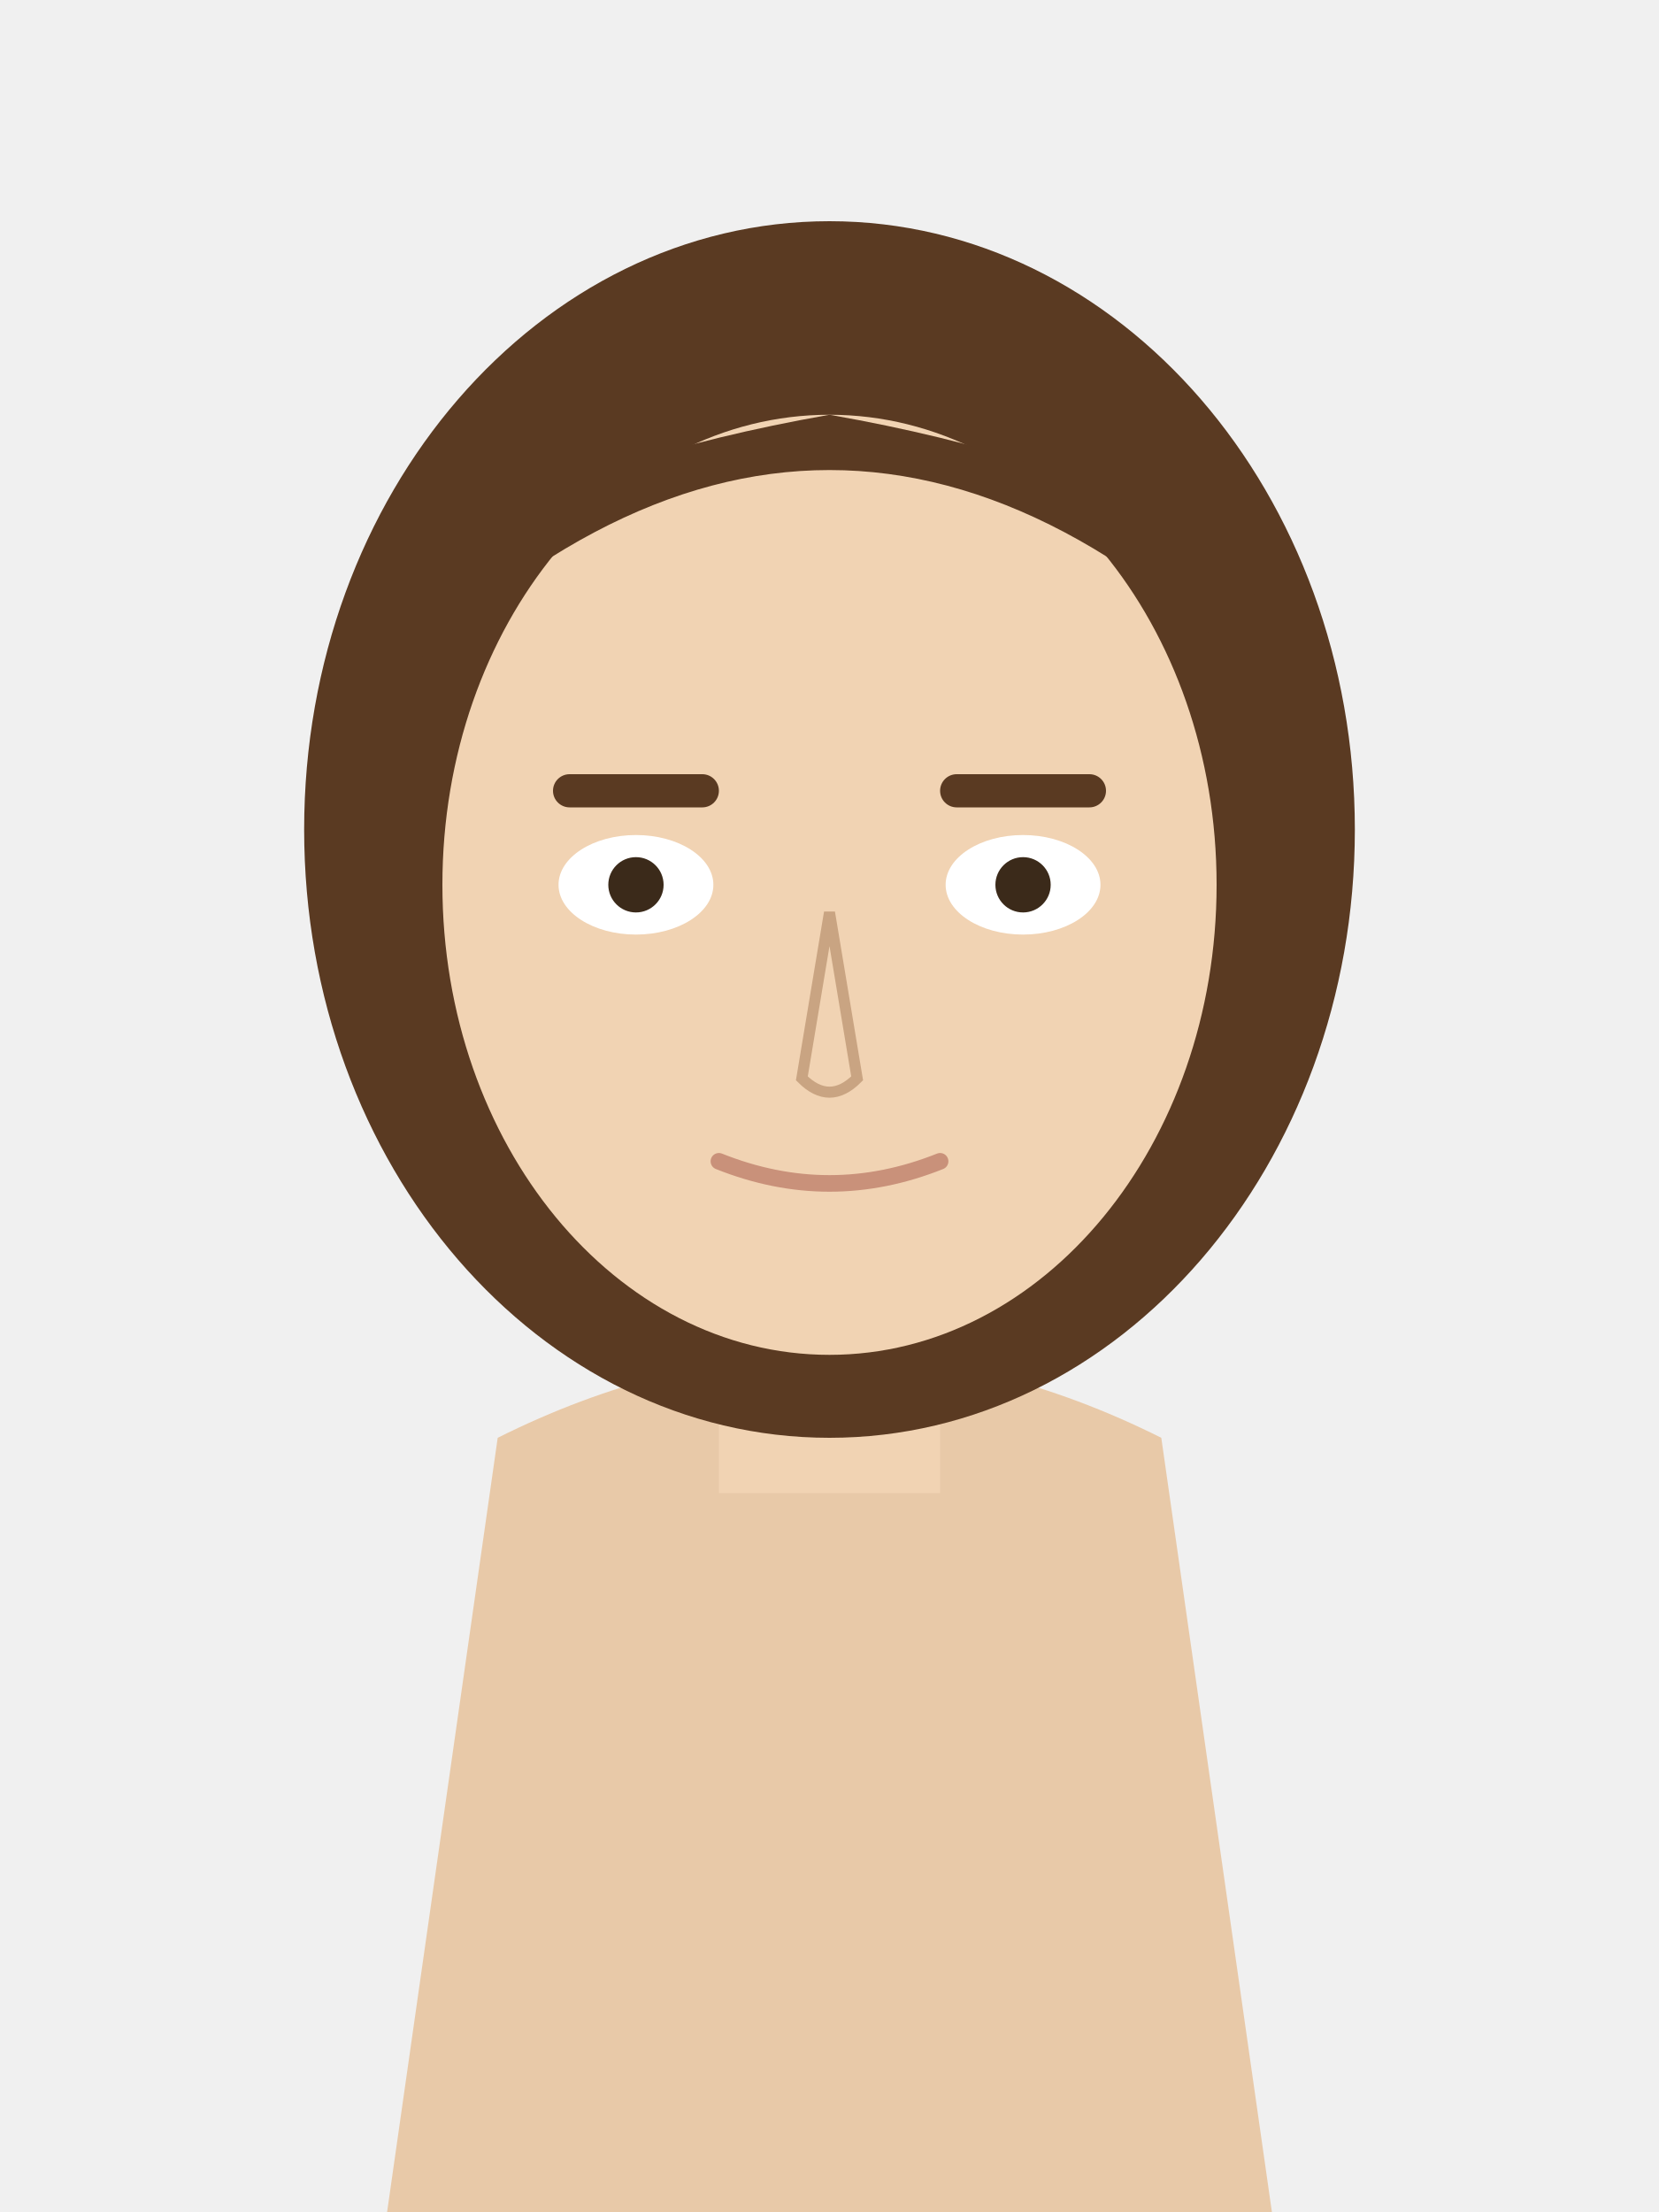
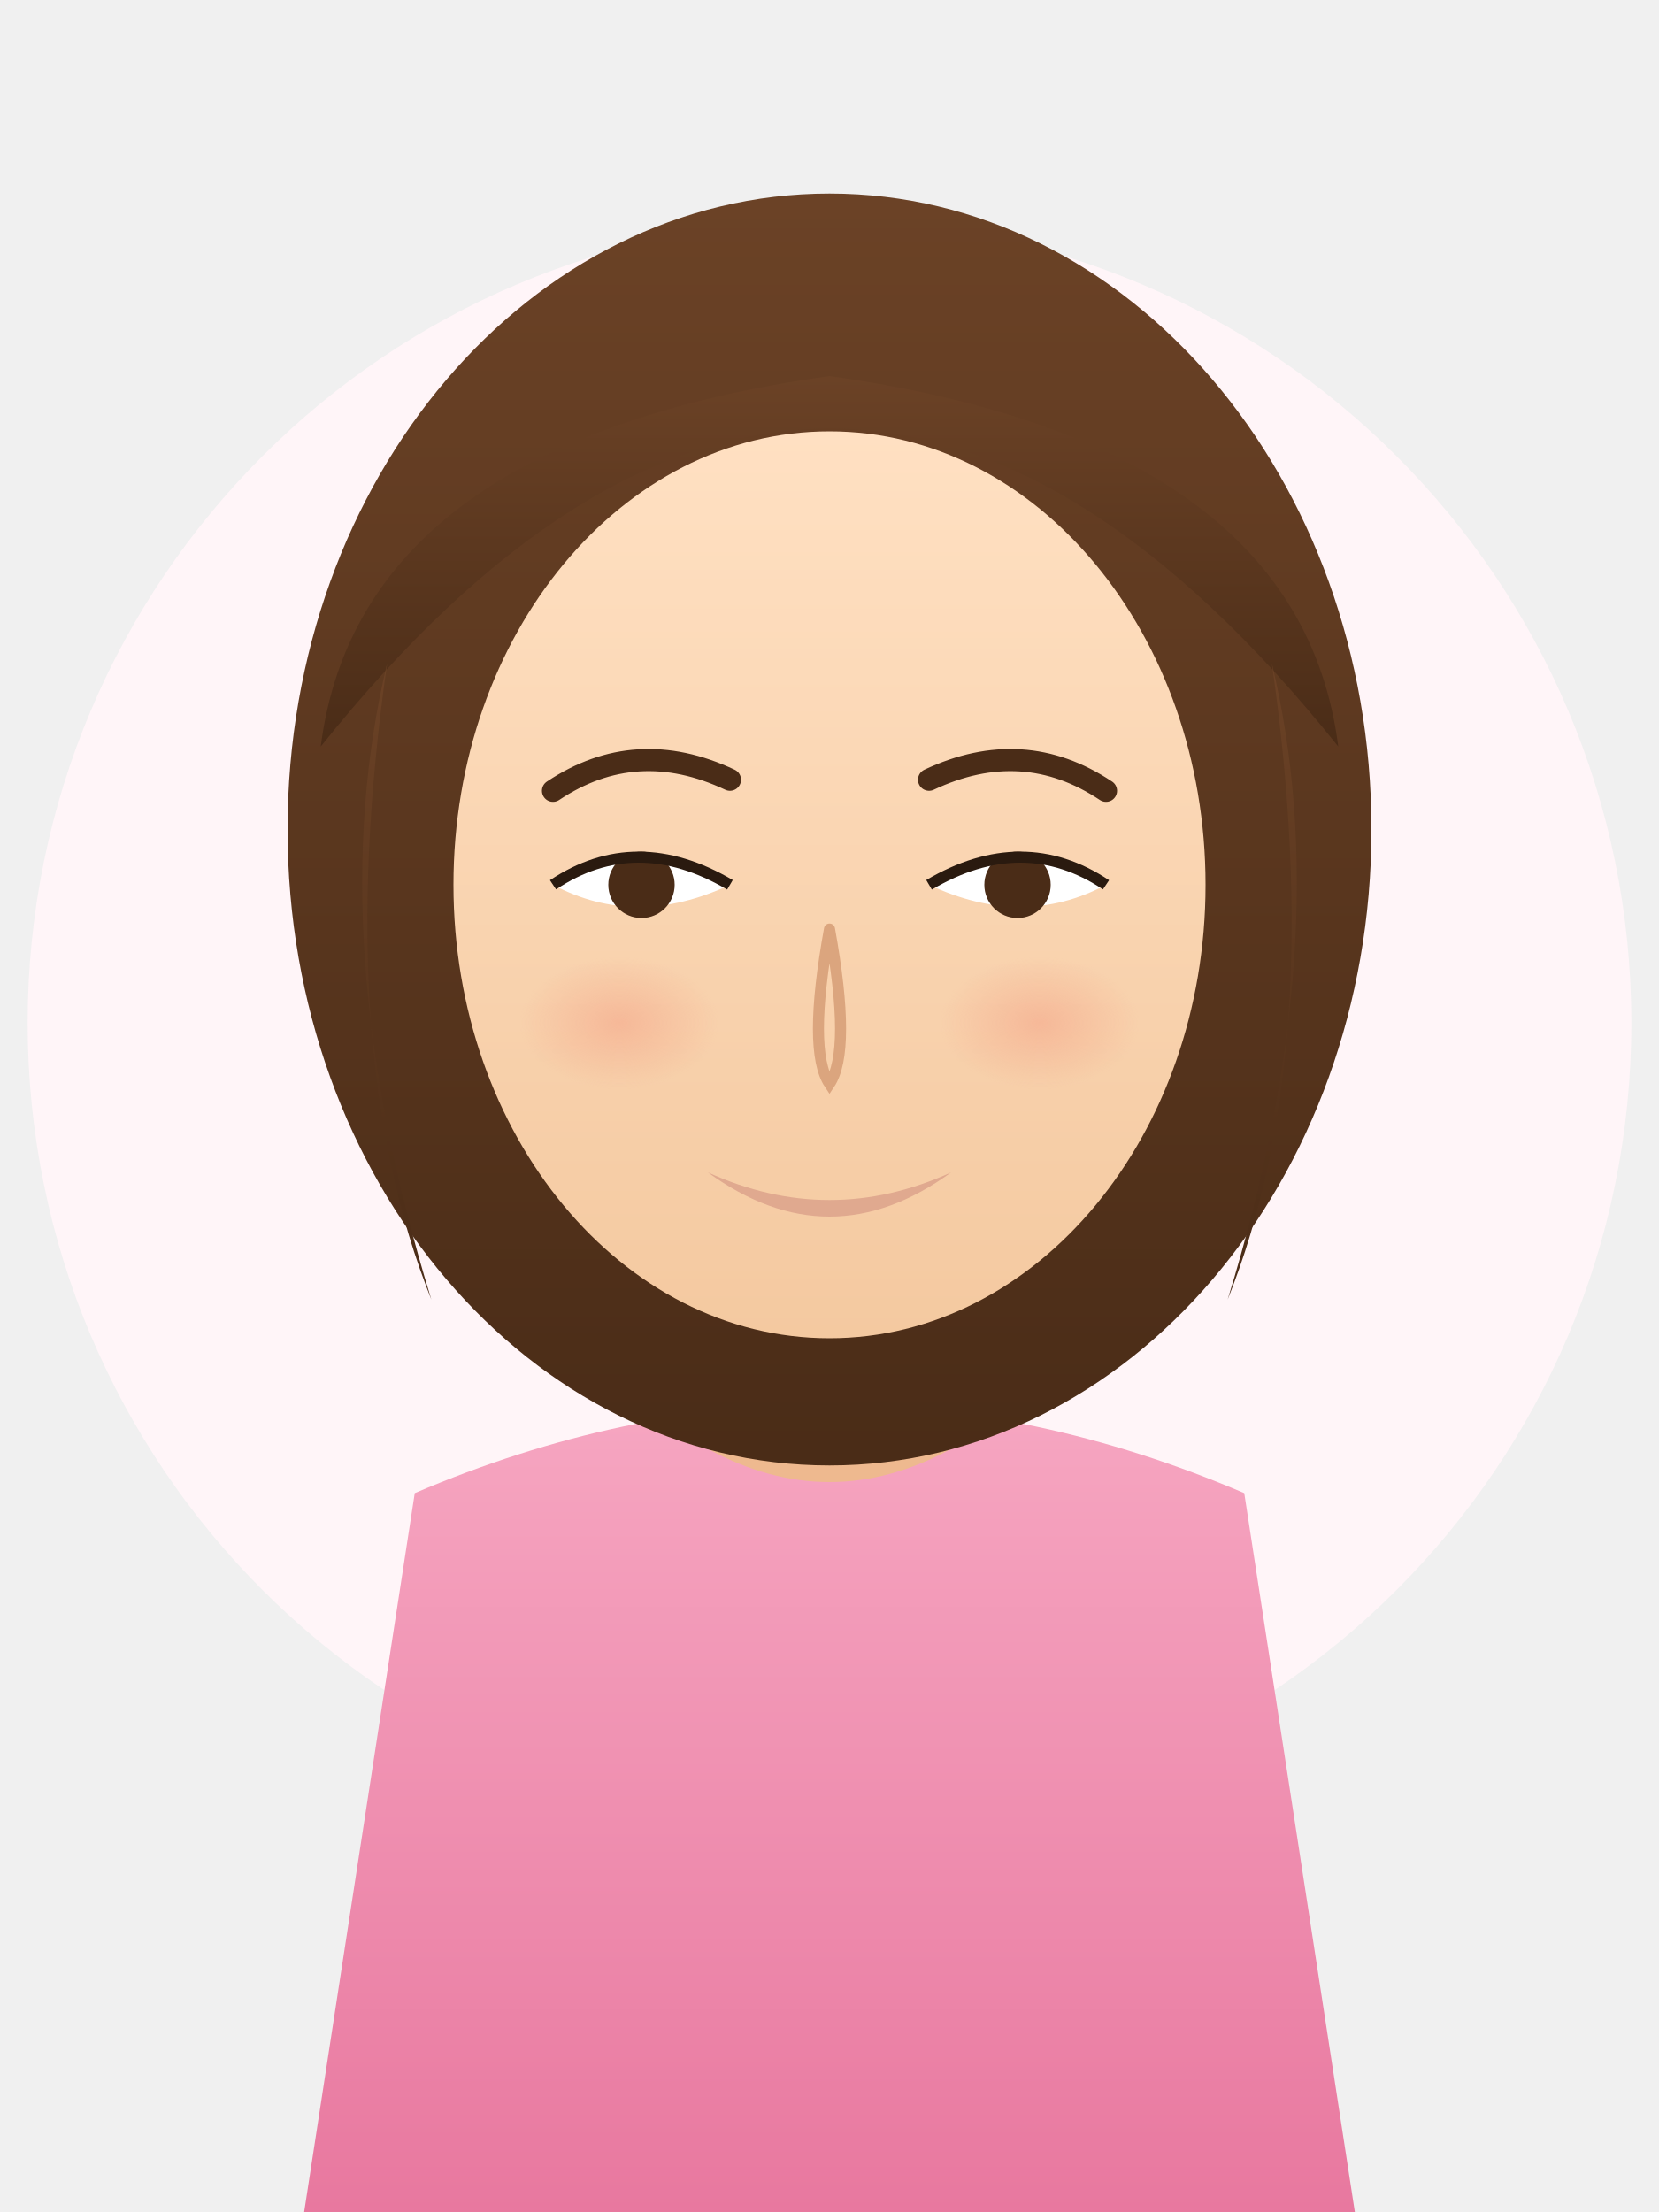
<svg xmlns="http://www.w3.org/2000/svg" viewBox="0 0 300 400">
-   <path d="M 90 260 Q 150 230 210 260 L 230 400 L 70 400 Z" fill="#e8c9a8" />
-   <rect x="130" y="220" width="40" height="50" fill="#f1d3b3" />
-   <ellipse cx="150" cy="150" rx="95" ry="110" fill="#5a3a22" />
-   <ellipse cx="150" cy="160" rx="70" ry="85" fill="#f1d3b3" />
-   <path d="M 65 130 Q 150 40 235 130 Q 235 90 150 75 Q 65 90 65 130 Z" fill="#5a3a22" />
-   <rect x="100" y="140" width="30" height="6" rx="3" fill="#5a3a22" />
-   <rect x="170" y="140" width="30" height="6" rx="3" fill="#5a3a22" />
-   <ellipse cx="115" cy="160" rx="14" ry="9" fill="white" />
-   <ellipse cx="185" cy="160" rx="14" ry="9" fill="white" />
-   <circle cx="115" cy="160" r="5" fill="#3b2a1a" />
-   <circle cx="185" cy="160" r="5" fill="#3b2a1a" />
-   <path d="M 150 165 L 145 195 Q 150 200 155 195 Z" fill="none" stroke="#c9a482" stroke-width="2" />
-   <path d="M 130 210 Q 150 218 170 210" fill="none" stroke="#c9917a" stroke-width="3" stroke-linecap="round" />
+   <defs>
+     <linearGradient id="skin" x1="0" y1="0" x2="0" y2="1">
+       <stop offset="0%" stop-color="#ffe0c2" />
+       <stop offset="100%" stop-color="#f4c9a0" />
+     </linearGradient>
+     <linearGradient id="hair" x1="0" y1="0" x2="0" y2="1">
+       <stop offset="0%" stop-color="#6b4226" />
+       <stop offset="100%" stop-color="#4a2c17" />
+     </linearGradient>
+     <linearGradient id="top" x1="0" y1="0" x2="0" y2="1">
+       <stop offset="0%" stop-color="#f6a6c1" />
+       <stop offset="100%" stop-color="#e8789f" />
+     </linearGradient>
+     <radialGradient id="cheek" cx="50%" cy="50%" r="50%">
+       <stop offset="0%" stop-color="#f4a488" stop-opacity="0.55" />
+       <stop offset="100%" stop-color="#f4a488" stop-opacity="0" />
+     </radialGradient>
+   </defs>
+   <circle cx="150" cy="185" r="145" fill="#fff5f8" />
+   <path d="M 75 270 Q 150 238 225 270 L 245 400 L 55 400 Z" fill="url(#top)" />
+   <path d="M 128 222 Q 150 236 172 222 L 172 262 Q 150 274 128 262 Z" fill="#eeb98f" />
+   <ellipse cx="150" cy="150" rx="98" ry="115" fill="url(#hair)" />
+   <ellipse cx="150" cy="160" rx="68" ry="82" fill="url(#skin)" />
+   <ellipse cx="112" cy="185" rx="18" ry="12" fill="url(#cheek)" />
+   <ellipse cx="188" cy="185" rx="18" ry="12" fill="url(#cheek)" />
+   <path d="M 58 135 Q 150 20 242 135 Q 235 80 150 68 Q 65 80 58 135 Z" fill="url(#hair)" />
+   <path d="M 70 120 Q 60 190 78 235 Q 58 170 70 120 Z" fill="url(#hair)" />
+   <path d="M 230 120 Q 240 190 222 235 Q 242 170 230 120 Z" fill="url(#hair)" />
+   <path d="M 100 143 Q 115 133 132 141" stroke="#4a2c17" stroke-width="4" fill="none" stroke-linecap="round" />
+   <path d="M 168 141 Q 185 133 200 143" stroke="#4a2c17" stroke-width="4" fill="none" stroke-linecap="round" />
+   <path d="M 100 160 Q 115 150 132 160 Q 115 168 100 160 Z" fill="white" />
+   <path d="M 168 160 Q 185 150 200 160 Q 185 168 168 160 Z" fill="white" />
+   <circle cx="116" cy="160" r="6" fill="#4a2c17" />
+   <circle cx="184" cy="160" r="6" fill="#4a2c17" />
+   <path d="M 100 160 Q 115 150 132 160" stroke="#2a1a0f" stroke-width="2" fill="none" />
+   <path d="M 168 160 Q 185 150 200 160" stroke="#2a1a0f" stroke-width="2" fill="none" />
+   <path d="M 150 168 Q 146 190 150 196 Q 154 190 150 168" fill="none" stroke="#dba57e" stroke-width="2" stroke-linecap="round" />
+   <path d="M 128 212 Q 150 222 172 212 Q 150 228 128 212 Z" fill="#e0a98f" />
</svg>
